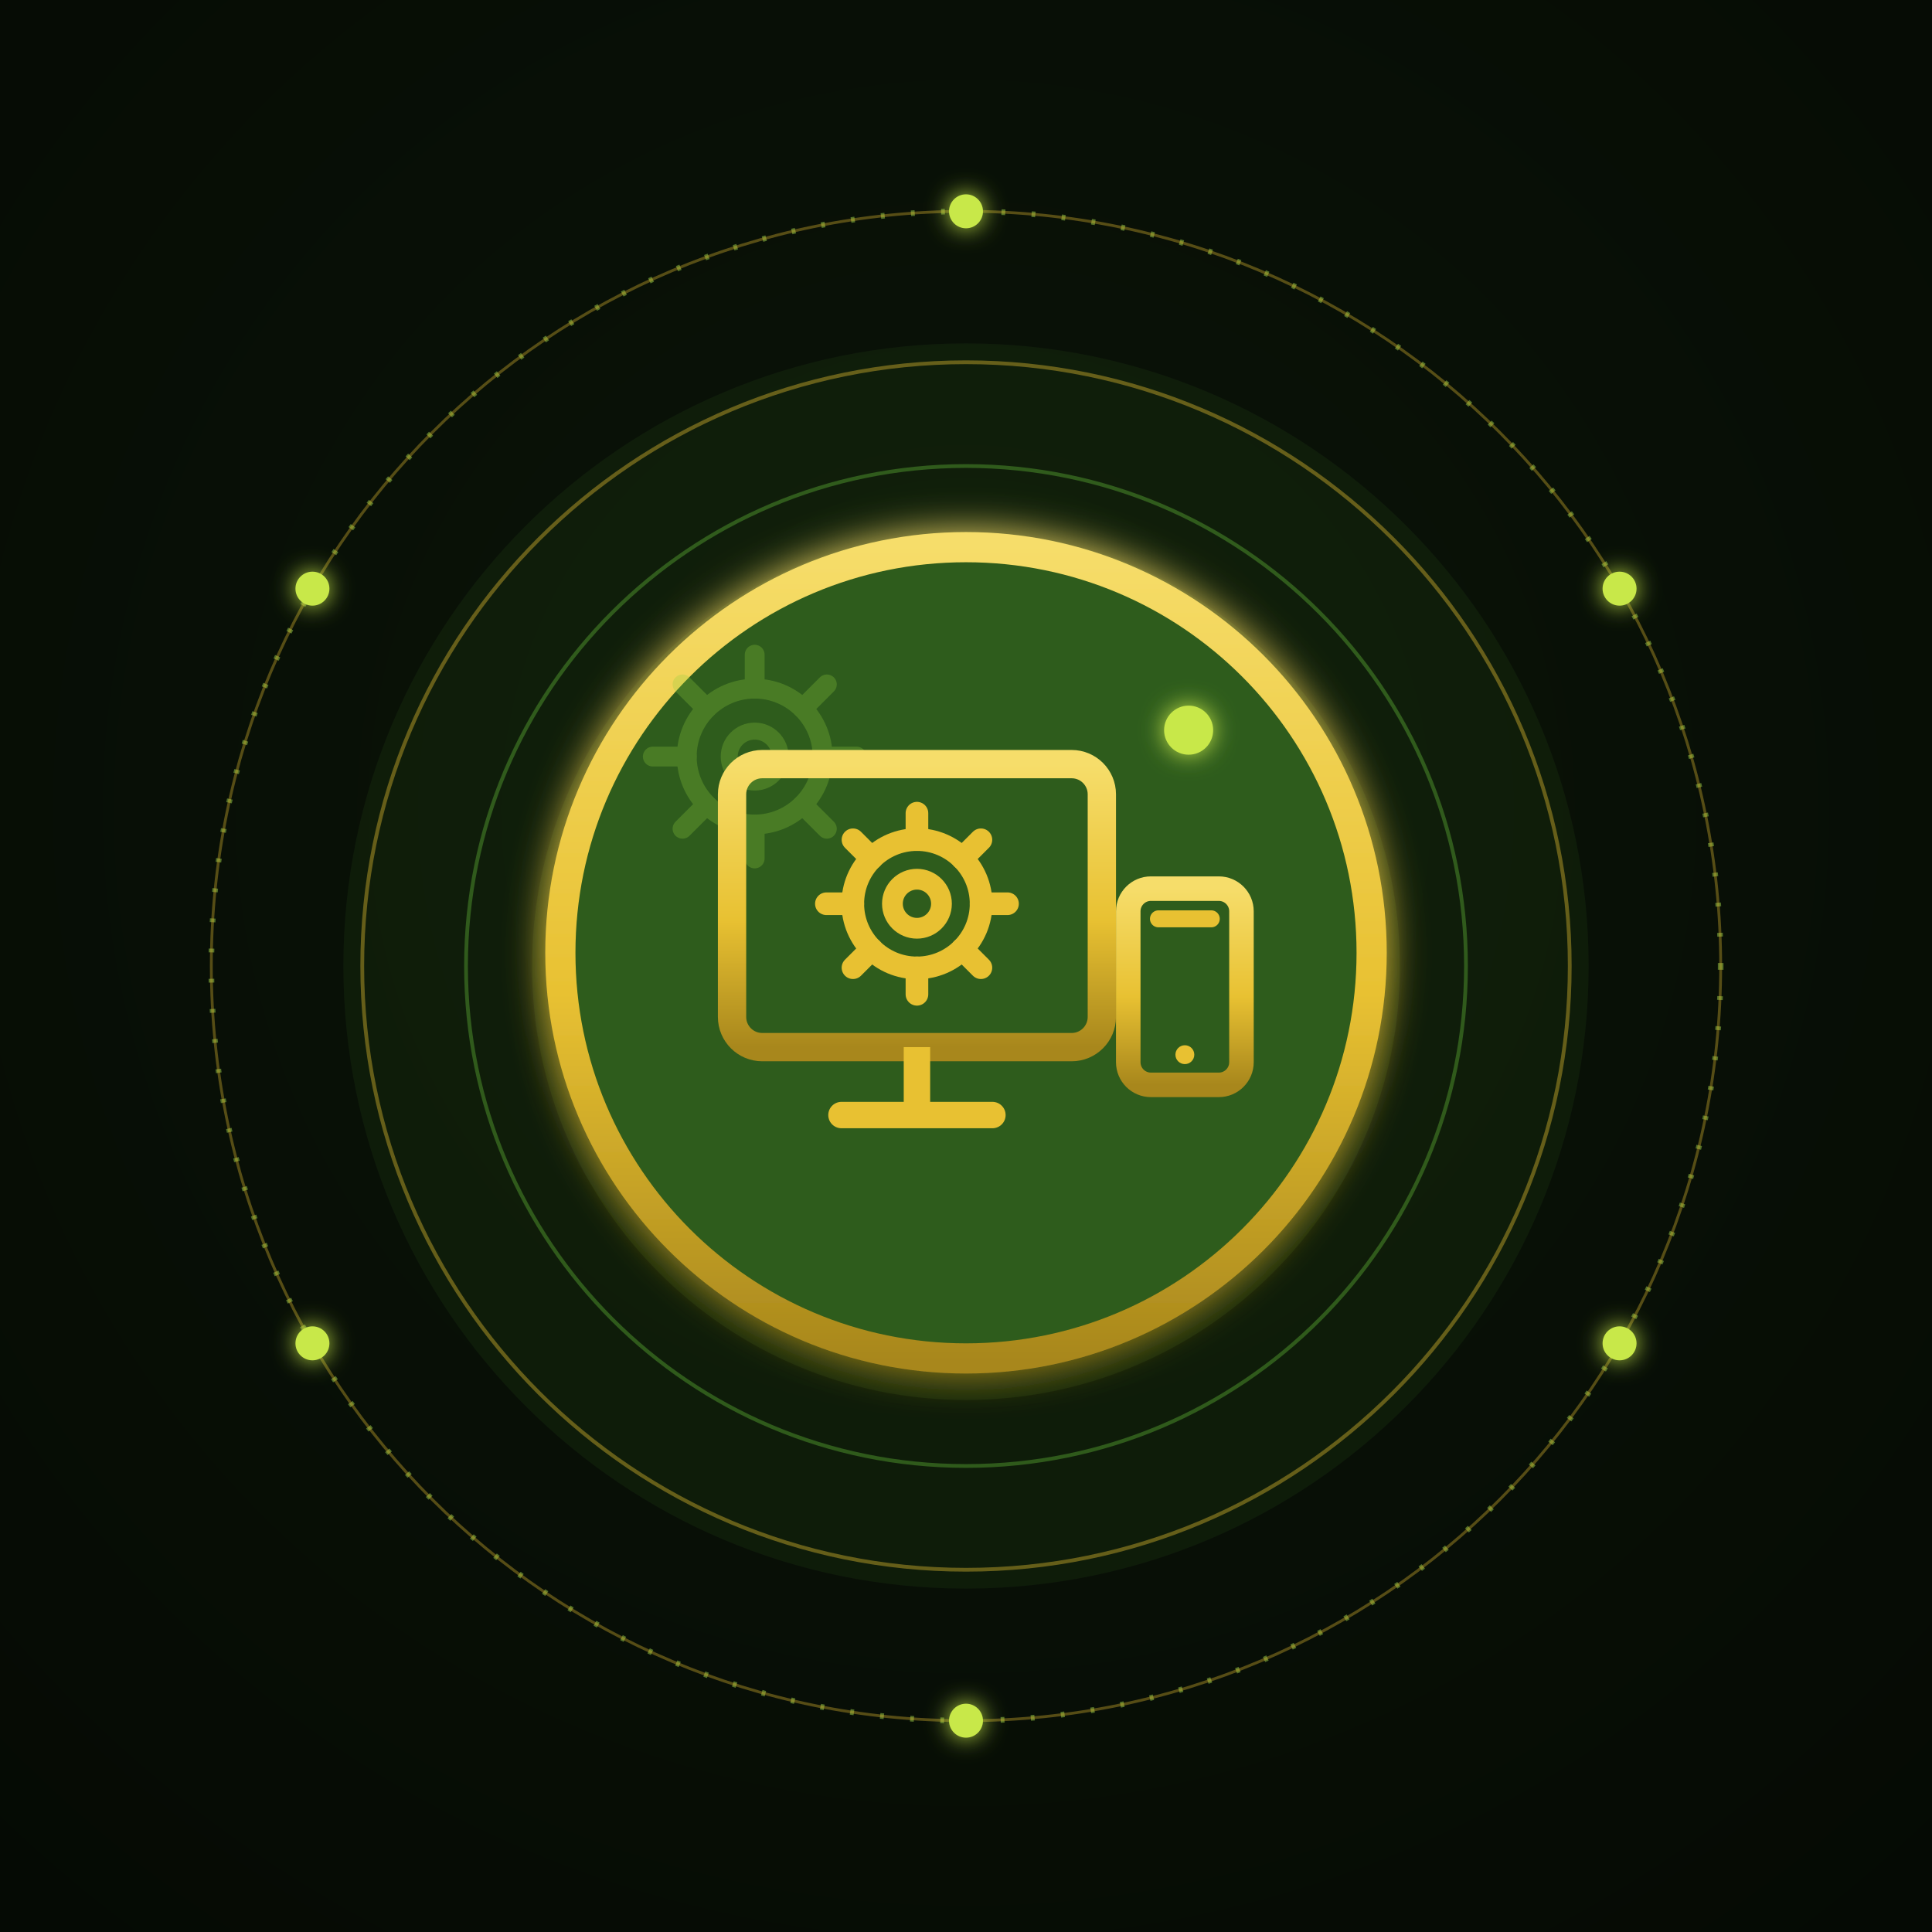
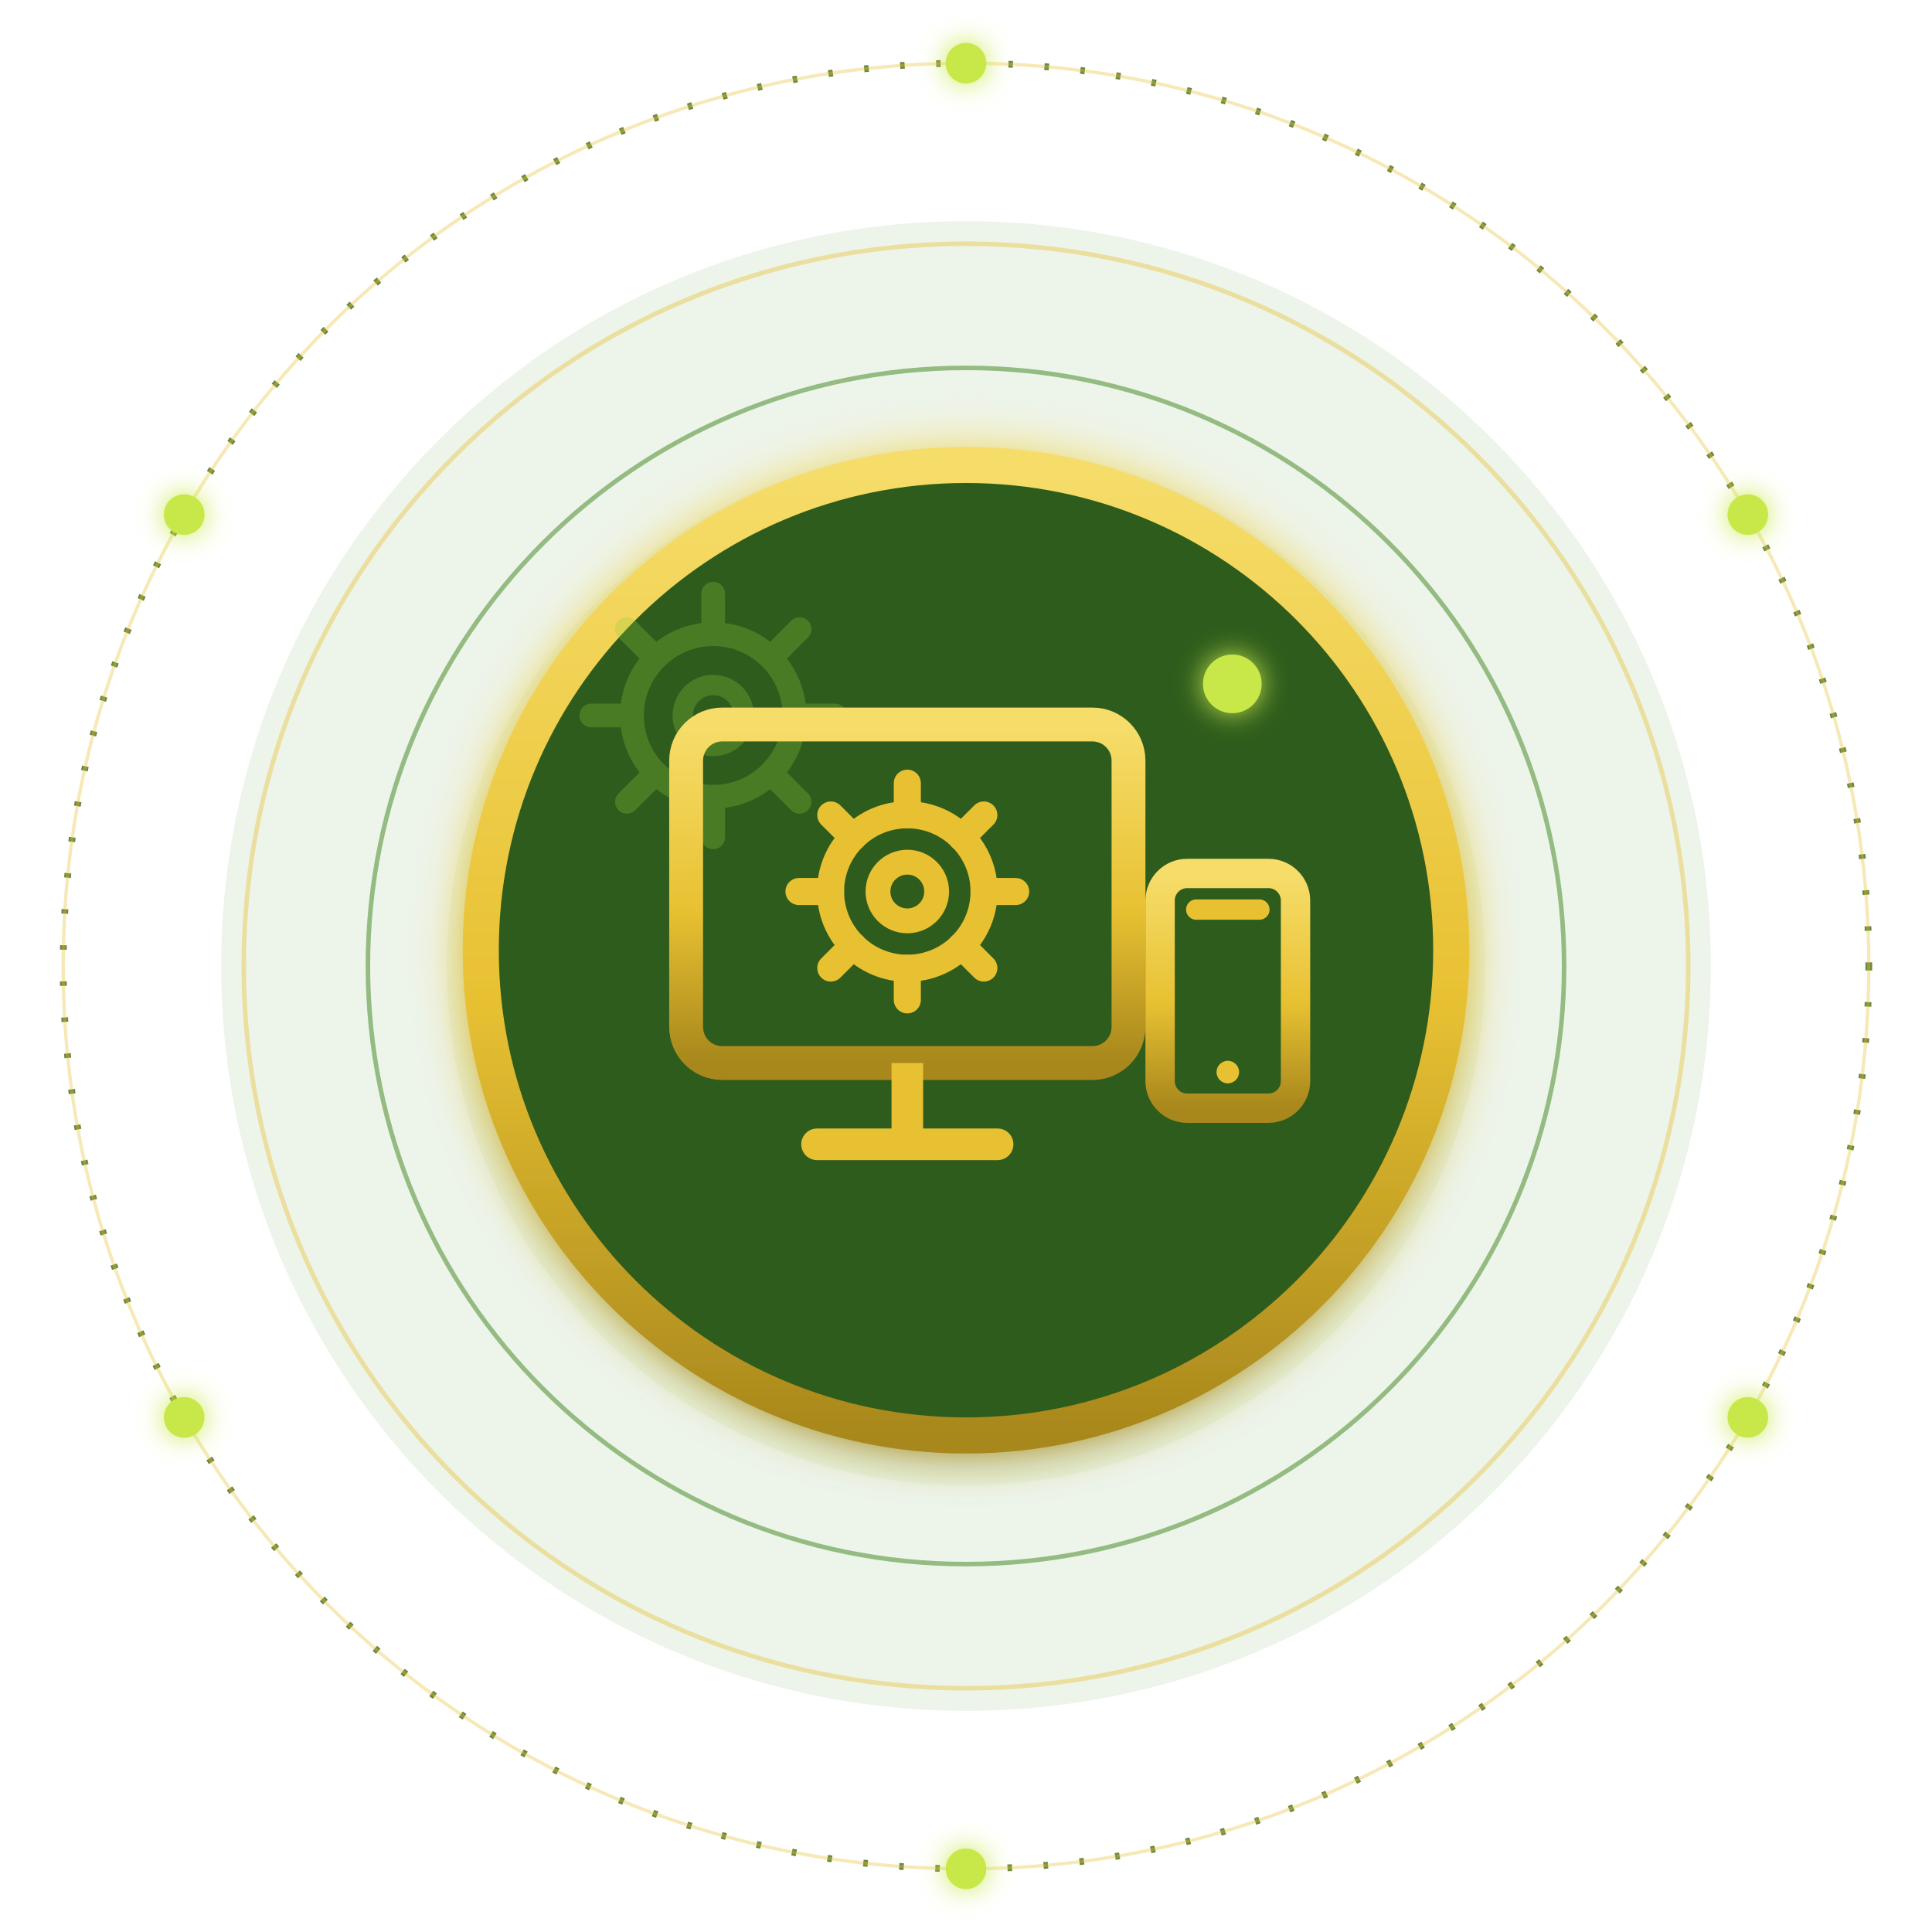
- <svg xmlns="http://www.w3.org/2000/svg" width="1024" height="1024" viewBox="0 0 1024 1024">
+ <svg xmlns="http://www.w3.org/2000/svg" width="856" height="856" viewBox="84 84 856 856">
  <defs>
    <filter id="glow" x="-150%" y="-150%" width="400%" height="400%">
      <feGaussianBlur stdDeviation="6" result="b" />
      <feMerge>
        <feMergeNode in="b" />
        <feMergeNode in="SourceGraphic" />
      </feMerge>
    </filter>
    <filter id="softglow" x="-80%" y="-80%" width="260%" height="260%">
      <feGaussianBlur stdDeviation="10" result="b" />
      <feMerge>
        <feMergeNode in="b" />
        <feMergeNode in="SourceGraphic" />
      </feMerge>
    </filter>
    <radialGradient id="bgg" cx="50%" cy="42%" r="75%">
      <stop offset="0%" stop-color="#0b1508" />
      <stop offset="100%" stop-color="#050a04" />
    </radialGradient>
    <linearGradient id="goldg" x1="0" y1="0" x2="0" y2="1">
      <stop offset="0%" stop-color="#f6dd6a" />
      <stop offset="55%" stop-color="#e8c132" />
      <stop offset="100%" stop-color="#a8871c" />
    </linearGradient>
  </defs>
-   <rect width="1024" height="1024" fill="url(#bgg)" />
  <circle cx="512" cy="512" r="330" fill="#4a8c2a" opacity="0.10" />
  <circle cx="512" cy="512" r="230" fill="#8fce3c" opacity="0.08" />
  <circle cx="512" cy="512" r="400" fill="none" stroke="#5a7a2a" stroke-width="3" stroke-dasharray="2 14" opacity="0.9" />
  <circle cx="512" cy="512" r="400" fill="none" stroke="#e8c132" stroke-width="1.5" opacity="0.35" />
  <circle cx="512.0" cy="112.0" r="9" fill="#c8e84a" filter="url(#glow)" />
  <circle cx="858.4" cy="312.0" r="9" fill="#c8e84a" filter="url(#glow)" />
  <circle cx="858.4" cy="712.0" r="9" fill="#c8e84a" filter="url(#glow)" />
  <circle cx="512.0" cy="912.0" r="9" fill="#c8e84a" filter="url(#glow)" />
  <circle cx="165.6" cy="712.0" r="9" fill="#c8e84a" filter="url(#glow)" />
  <circle cx="165.6" cy="312.0" r="9" fill="#c8e84a" filter="url(#glow)" />
  <circle cx="512" cy="512" r="320" fill="none" stroke="#e8c132" stroke-width="2" opacity="0.4" />
  <circle cx="512" cy="512" r="265" fill="none" stroke="#4a8c2a" stroke-width="2" opacity="0.55" />
  <g transform="translate(512,505)">
    <g filter="url(#softglow)">
      <circle r="215" fill="#2f5c1a" stroke="url(#goldg)" stroke-width="16" />
    </g>
    <g transform="translate(-112,-104) scale(1.5)" opacity="0.28">
      <circle cx="0" cy="0" r="24" fill="none" stroke="#8fce3c" stroke-width="7" />
      <line x1="24.0" y1="0.0" x2="36.0" y2="0.0" stroke="#8fce3c" stroke-width="7" stroke-linecap="round" />
      <line x1="17.0" y1="17.0" x2="25.5" y2="25.5" stroke="#8fce3c" stroke-width="7" stroke-linecap="round" />
      <line x1="0.0" y1="24.0" x2="0.0" y2="36.0" stroke="#8fce3c" stroke-width="7" stroke-linecap="round" />
      <line x1="-17.0" y1="17.0" x2="-25.5" y2="25.5" stroke="#8fce3c" stroke-width="7" stroke-linecap="round" />
      <line x1="-24.0" y1="0.0" x2="-36.0" y2="0.0" stroke="#8fce3c" stroke-width="7" stroke-linecap="round" />
      <line x1="-17.0" y1="-17.0" x2="-25.5" y2="-25.5" stroke="#8fce3c" stroke-width="7" stroke-linecap="round" />
      <line x1="-0.0" y1="-24.0" x2="-0.0" y2="-36.0" stroke="#8fce3c" stroke-width="7" stroke-linecap="round" />
      <line x1="17.0" y1="-17.0" x2="25.5" y2="-25.5" stroke="#8fce3c" stroke-width="7" stroke-linecap="round" />
      <circle r="9" fill="none" stroke="#8fce3c" stroke-width="6" />
    </g>
    <g transform="translate(-6,-4)">
      <rect x="-118" y="-96" width="196" height="150" rx="16" fill="none" stroke="url(#goldg)" stroke-width="15" />
      <line x1="-20" y1="54" x2="-20" y2="86" stroke="#e8c132" stroke-width="14" />
      <line x1="-60" y1="90" x2="20" y2="90" stroke="#e8c132" stroke-width="14" stroke-linecap="round" />
      <circle cx="-20" cy="-22" r="34" fill="none" stroke="#e8c132" stroke-width="12" />
      <line x1="14.0" y1="-22.0" x2="28.0" y2="-22.0" stroke="#e8c132" stroke-width="12" stroke-linecap="round" />
      <line x1="4.0" y1="2.0" x2="13.9" y2="11.9" stroke="#e8c132" stroke-width="12" stroke-linecap="round" />
      <line x1="-20.0" y1="12.0" x2="-20.0" y2="26.0" stroke="#e8c132" stroke-width="12" stroke-linecap="round" />
      <line x1="-44.0" y1="2.0" x2="-53.9" y2="11.9" stroke="#e8c132" stroke-width="12" stroke-linecap="round" />
      <line x1="-54.0" y1="-22.0" x2="-68.0" y2="-22.0" stroke="#e8c132" stroke-width="12" stroke-linecap="round" />
      <line x1="-44.0" y1="-46.0" x2="-53.9" y2="-55.9" stroke="#e8c132" stroke-width="12" stroke-linecap="round" />
      <line x1="-20.0" y1="-56.0" x2="-20.0" y2="-70.0" stroke="#e8c132" stroke-width="12" stroke-linecap="round" />
      <line x1="4.0" y1="-46.0" x2="13.9" y2="-55.9" stroke="#e8c132" stroke-width="12" stroke-linecap="round" />
      <circle cx="-20" cy="-22" r="13" fill="none" stroke="#e8c132" stroke-width="11" />
      <rect x="92" y="-30" width="60" height="104" rx="12" fill="none" stroke="url(#goldg)" stroke-width="13" />
      <line x1="108" y1="-14" x2="136" y2="-14" stroke="#e8c132" stroke-width="9" stroke-linecap="round" />
      <circle cx="122" cy="58" r="5" fill="#e8c132" />
    </g>
    <circle cx="118" cy="-118" r="13" fill="#c8e84a" filter="url(#glow)" />
  </g>
</svg>
